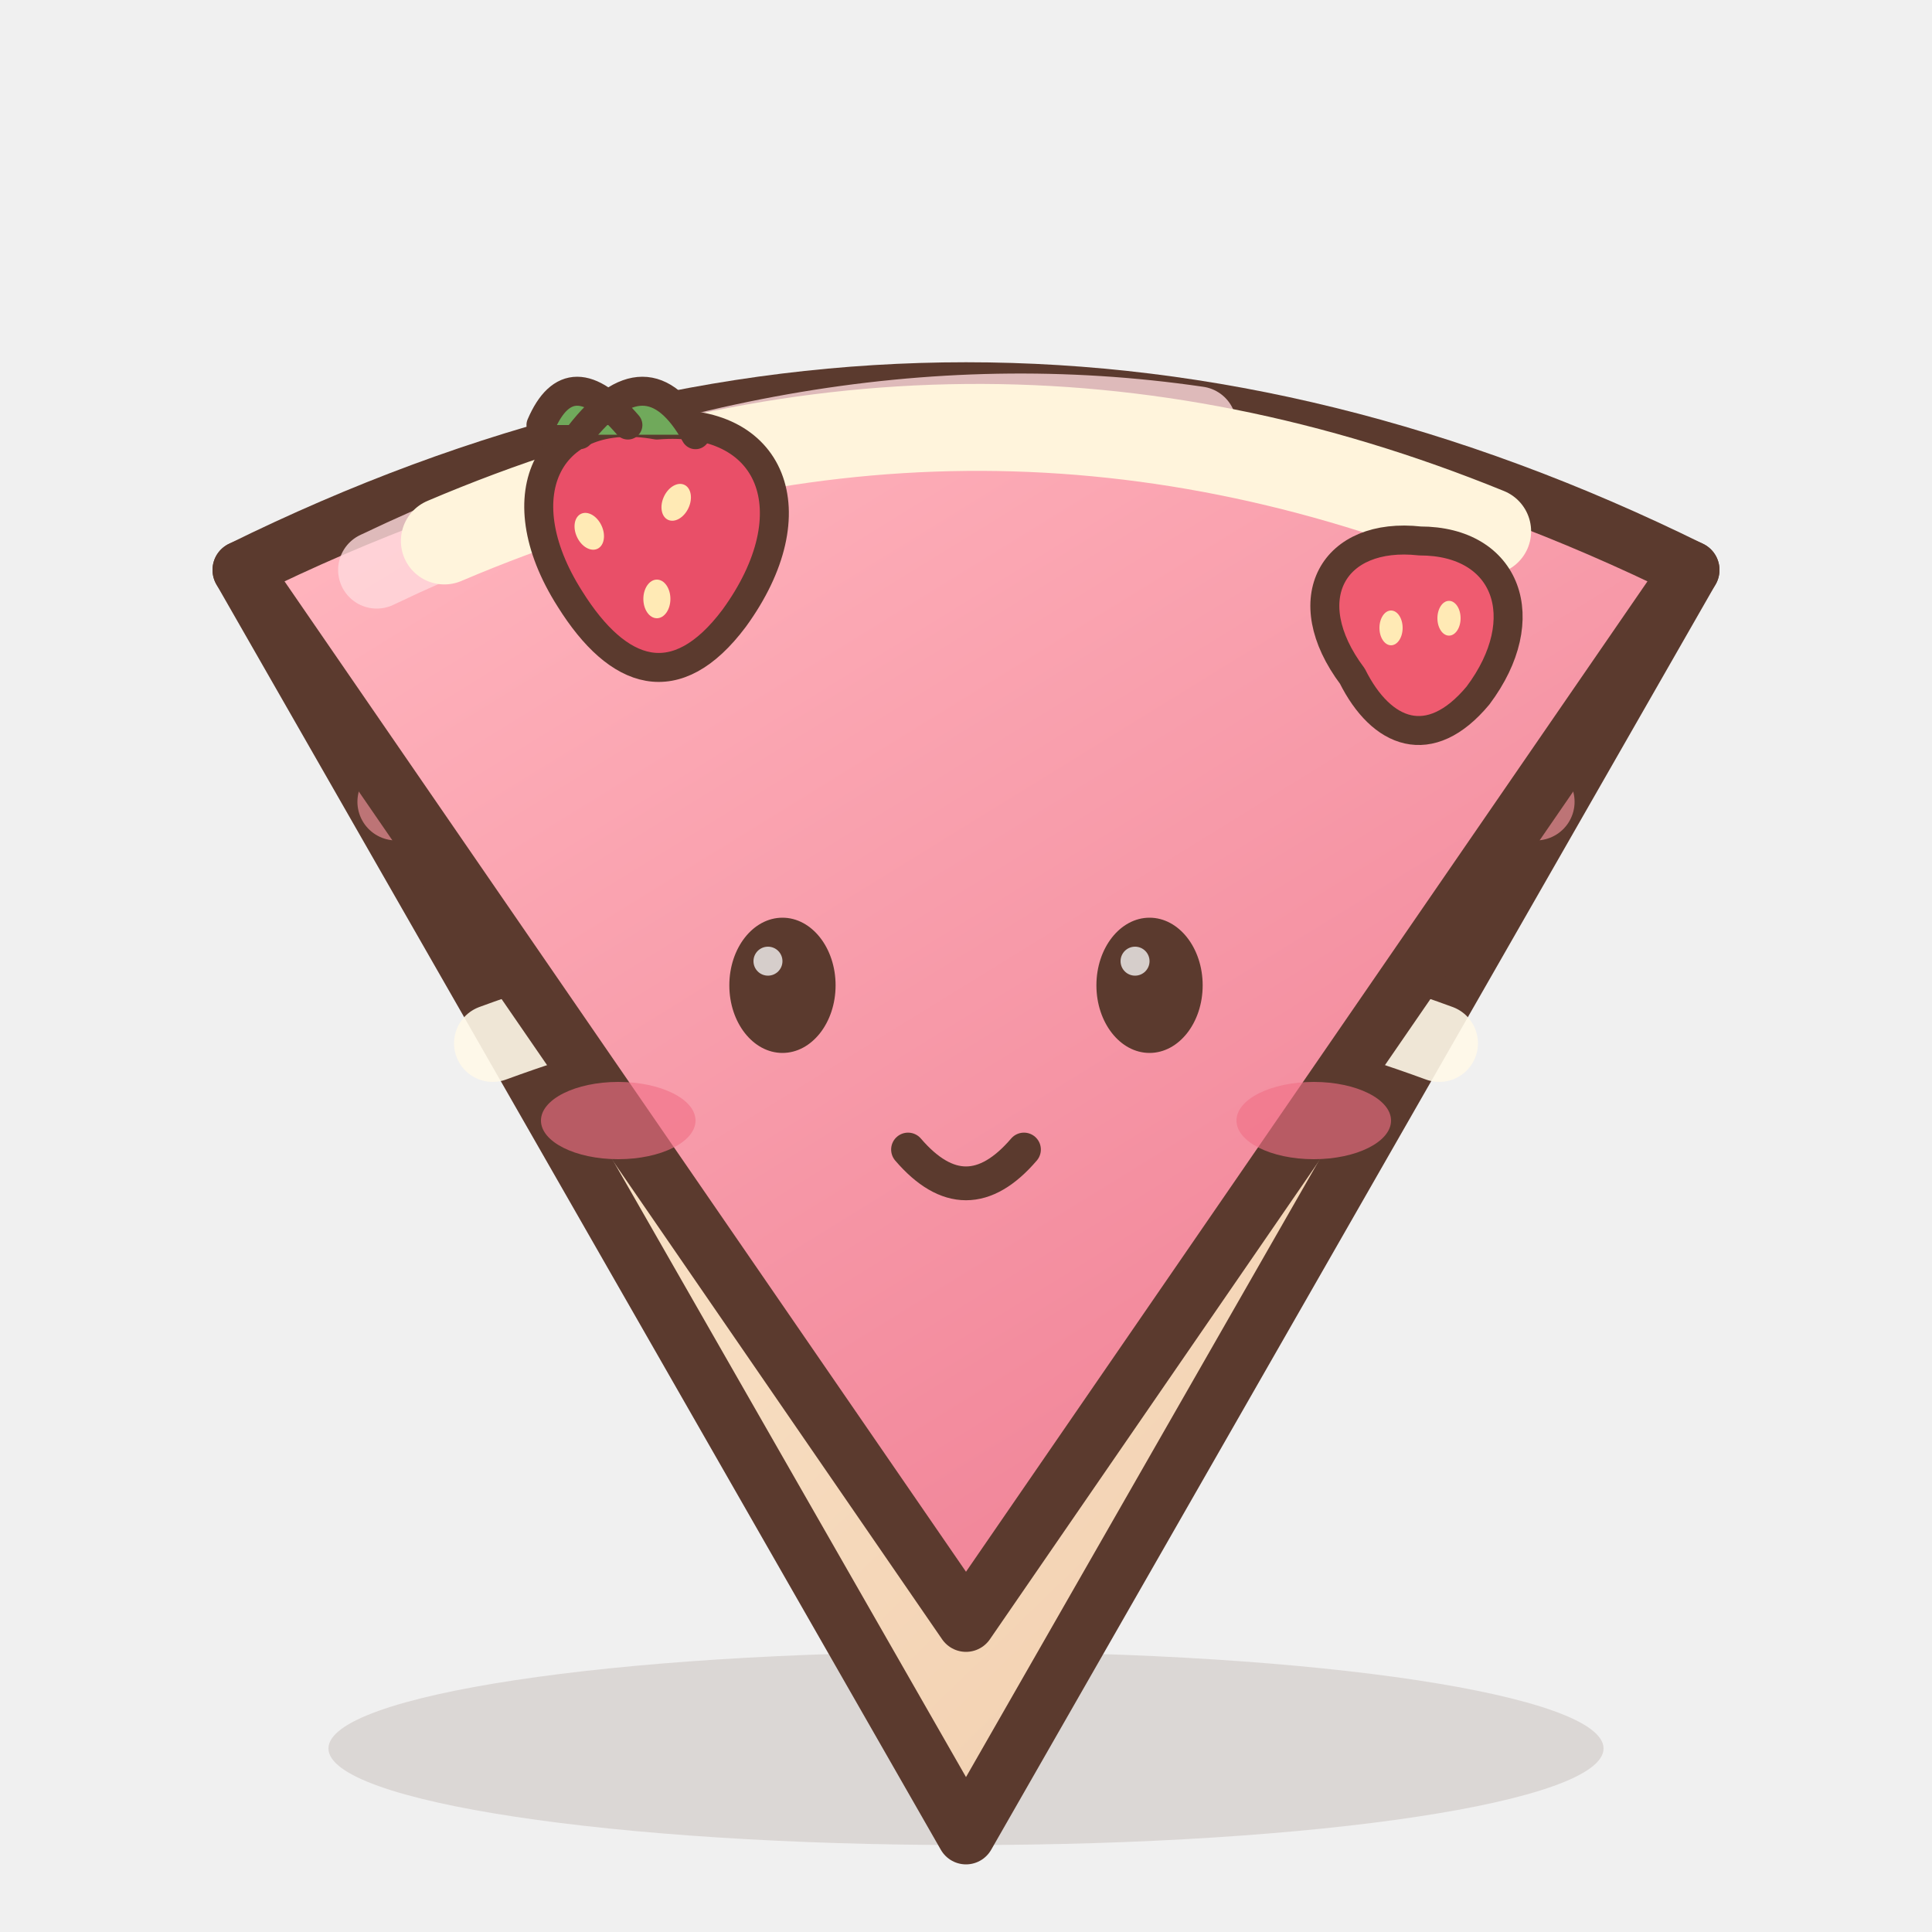
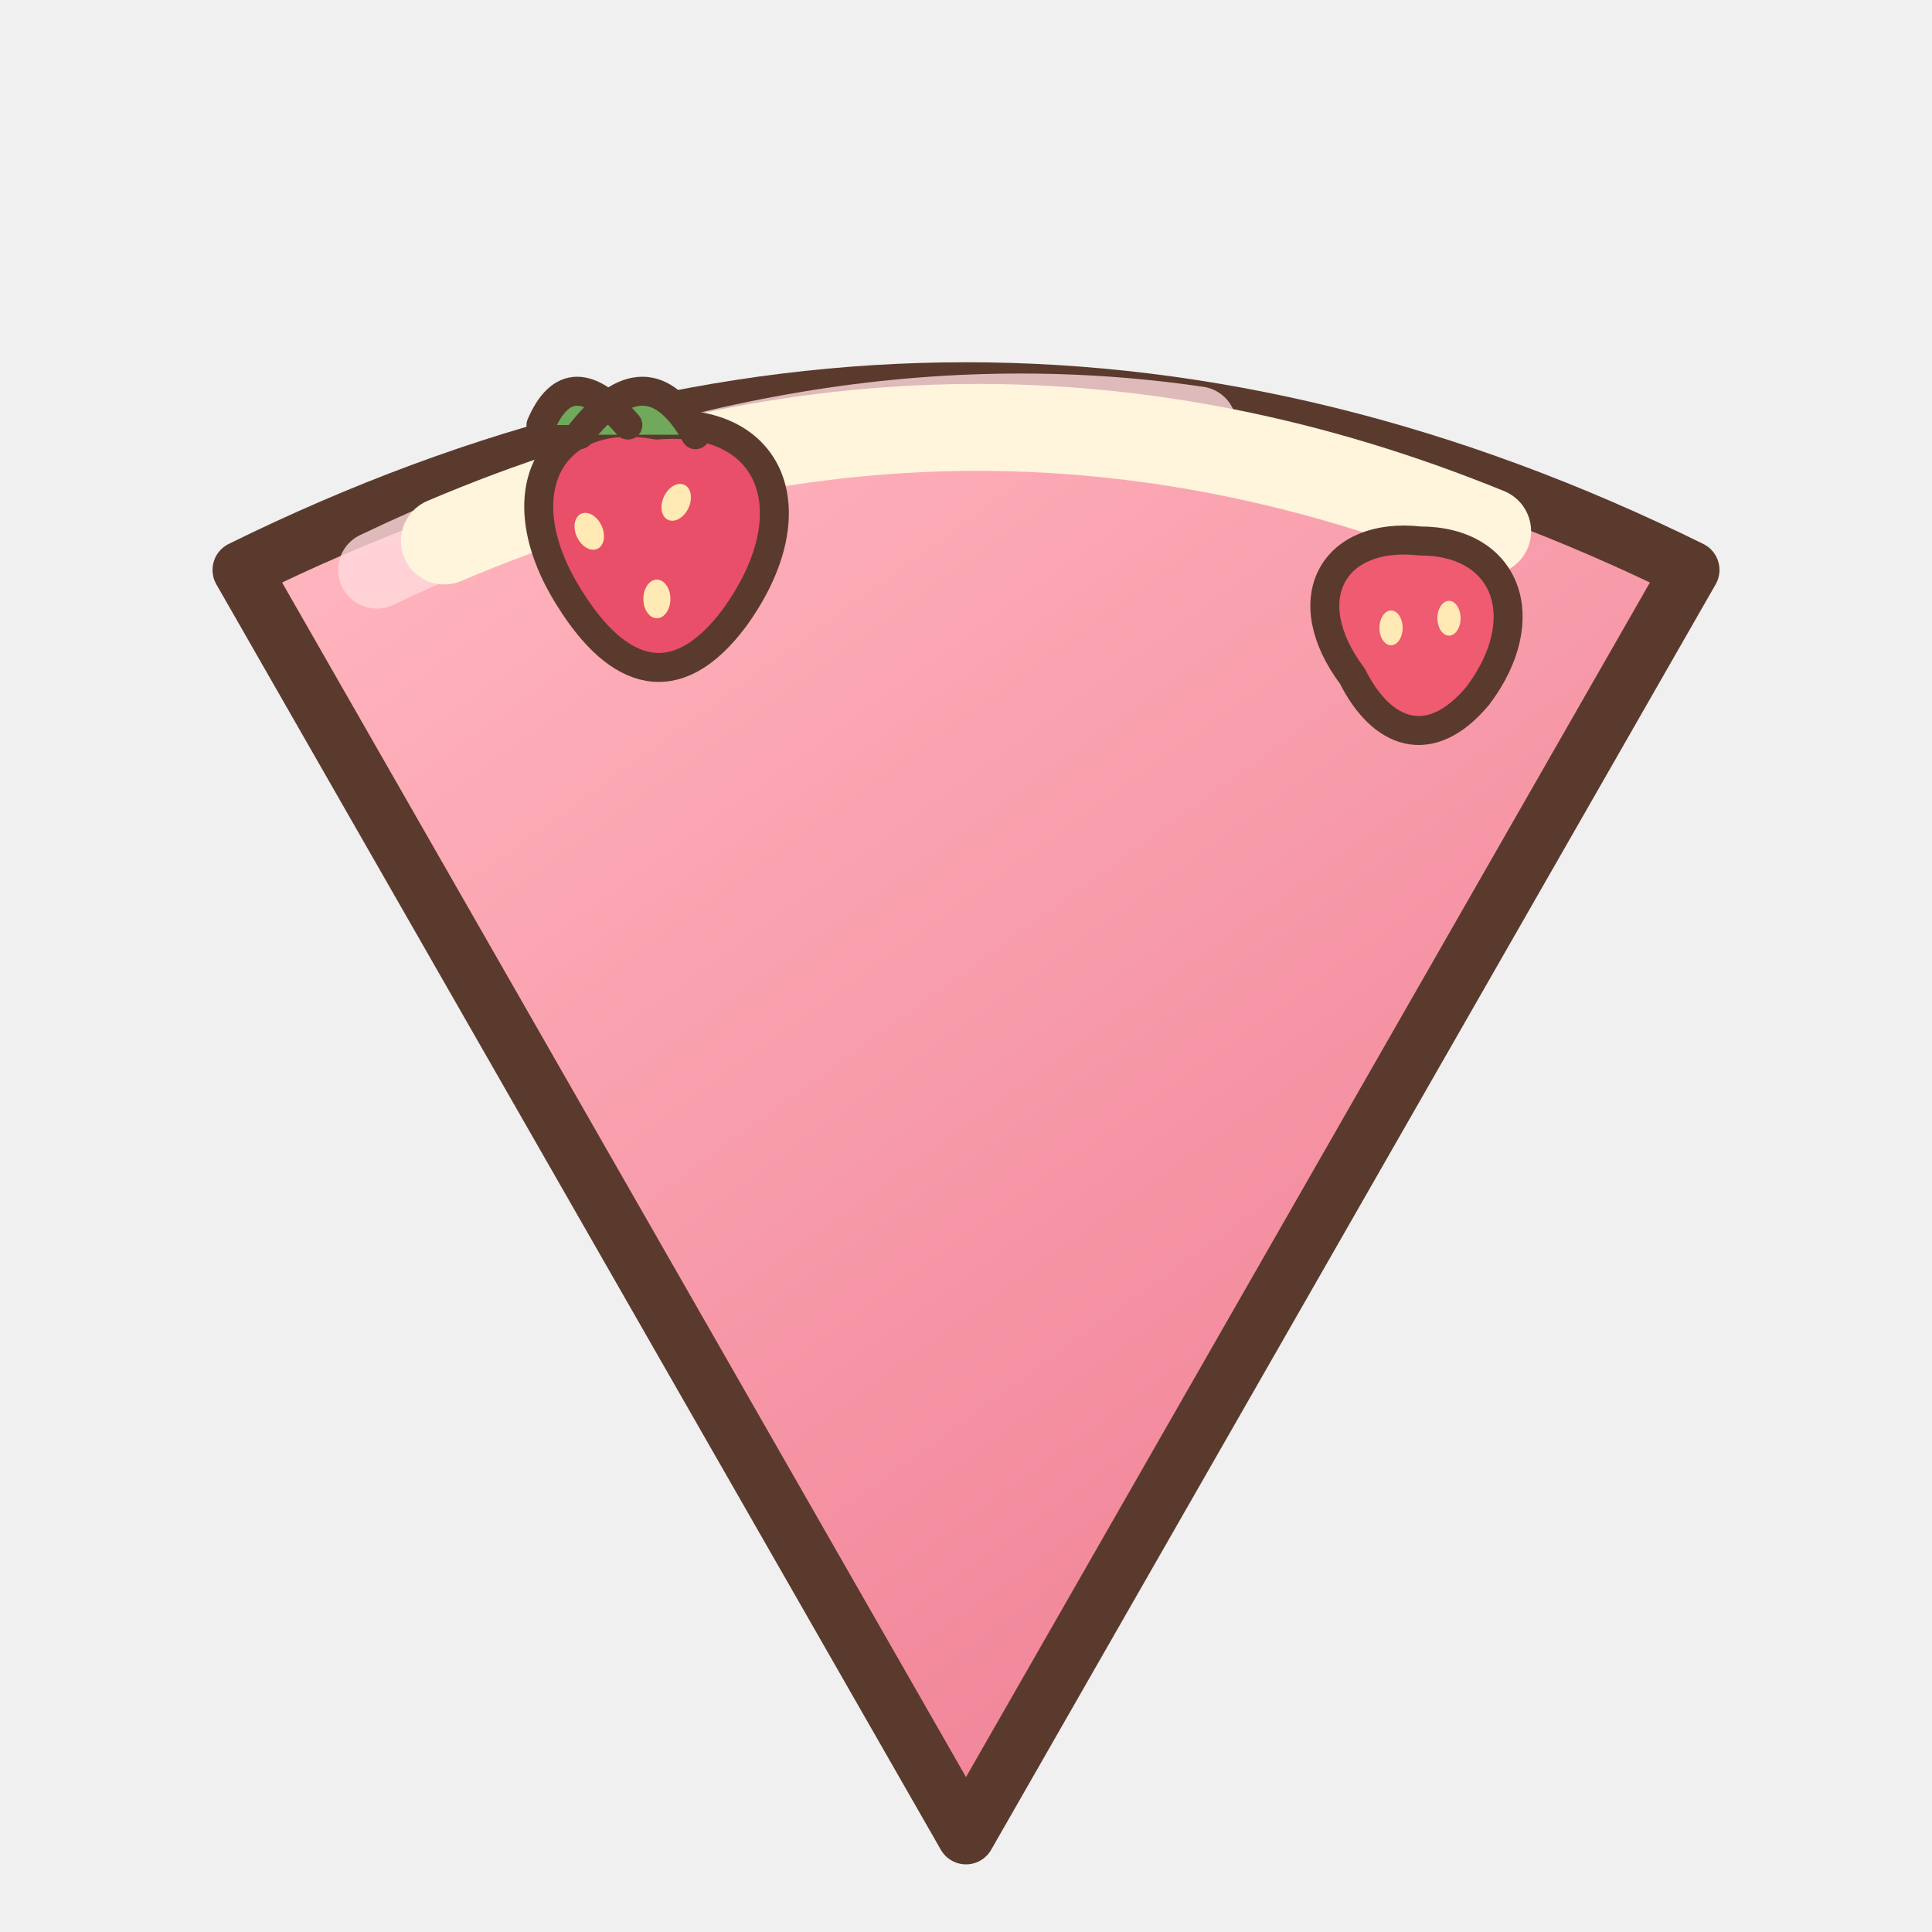
<svg xmlns="http://www.w3.org/2000/svg" viewBox="0 0 200 200" role="img" aria-labelledby="title desc">
  <defs>
-     <linearGradient id="side" x1="0" y1="0" x2="1" y2="1">
-       <stop stop-color="#fff1d8" />
-       <stop offset="1" stop-color="#efc8a7" />
-     </linearGradient>
    <linearGradient id="top" x1=".15" y1=".05" x2=".8" y2=".95">
      <stop stop-color="#ffb4bd" />
      <stop offset="1" stop-color="#ef7f94" />
    </linearGradient>
  </defs>
-   <ellipse cx="100" cy="181" rx="66" ry="10" fill="#5b3a2e" opacity=".14" />
-   <path d="M25 59 Q100 27 175 59 L100 190Z" fill="url(#side)" stroke="#5b3a2e" stroke-width="6" stroke-linejoin="round" />
-   <path d="M41 83 Q100 60 159 83" fill="none" stroke="#e38b91" stroke-width="8" stroke-linecap="round" opacity=".72" />
-   <path d="M51 108 Q100 90 149 108" fill="none" stroke="#fff8e8" stroke-width="8" stroke-linecap="round" opacity=".9" />
-   <path d="M25 59 Q100 22 175 59 L100 168Z" fill="url(#top)" stroke="#5b3a2e" stroke-width="6" stroke-linejoin="round" />
+   <path d="M25 59 Q100 22 175 59 L100 190Z" fill="url(#top)" stroke="#5b3a2e" stroke-width="6" stroke-linejoin="round" />
  <path d="M39 59 Q83 38 124 44" fill="none" stroke="#ffd9dd" stroke-width="8" stroke-linecap="round" opacity=".8" />
  <path d="M46 56 Q100 33 154 55" fill="none" stroke="#fff4dc" stroke-width="9" stroke-linecap="round" />
  <g stroke="#5b3a2e" stroke-width="3" stroke-linejoin="round">
    <path d="M59 62 C52 51 57 42 68 44 C80 43 84 53 76 64 C70 72 64 70 59 62Z" fill="#e94f68" />
    <path d="M60 45 Q67 36 72 45 M65 44 Q59 37 56 44" fill="#70a95b" stroke-linecap="round" />
    <path d="M140 70 C134 62 138 55 147 56 C156 56 159 64 153 72 C148 78 143 76 140 70Z" fill="#ef5b70" />
  </g>
  <g fill="#ffeab5">
    <ellipse cx="61" cy="55" rx="1.4" ry="2" transform="rotate(-25 61 55)" />
    <ellipse cx="70" cy="52" rx="1.4" ry="2" transform="rotate(25 70 52)" />
    <ellipse cx="68" cy="62" rx="1.4" ry="2" />
    <ellipse cx="144" cy="65" rx="1.2" ry="1.8" />
    <ellipse cx="150" cy="64" rx="1.2" ry="1.8" />
  </g>
-   <g fill="#5b3a2e">
-     <ellipse cx="81" cy="102" rx="5.5" ry="7" />
-     <ellipse cx="119" cy="102" rx="5.5" ry="7" />
-   </g>
-   <g fill="#fff" opacity=".75">
-     <circle cx="79.5" cy="99.5" r="1.5" />
-     <circle cx="117.5" cy="99.5" r="1.5" />
-   </g>
-   <path d="M94 119 Q100 126 106 119" fill="none" stroke="#5b3a2e" stroke-width="3.5" stroke-linecap="round" />
-   <g fill="#f06f86" opacity=".62">
-     <ellipse cx="64" cy="116" rx="8" ry="4" />
-     <ellipse cx="136" cy="116" rx="8" ry="4" />
-   </g>
</svg>
